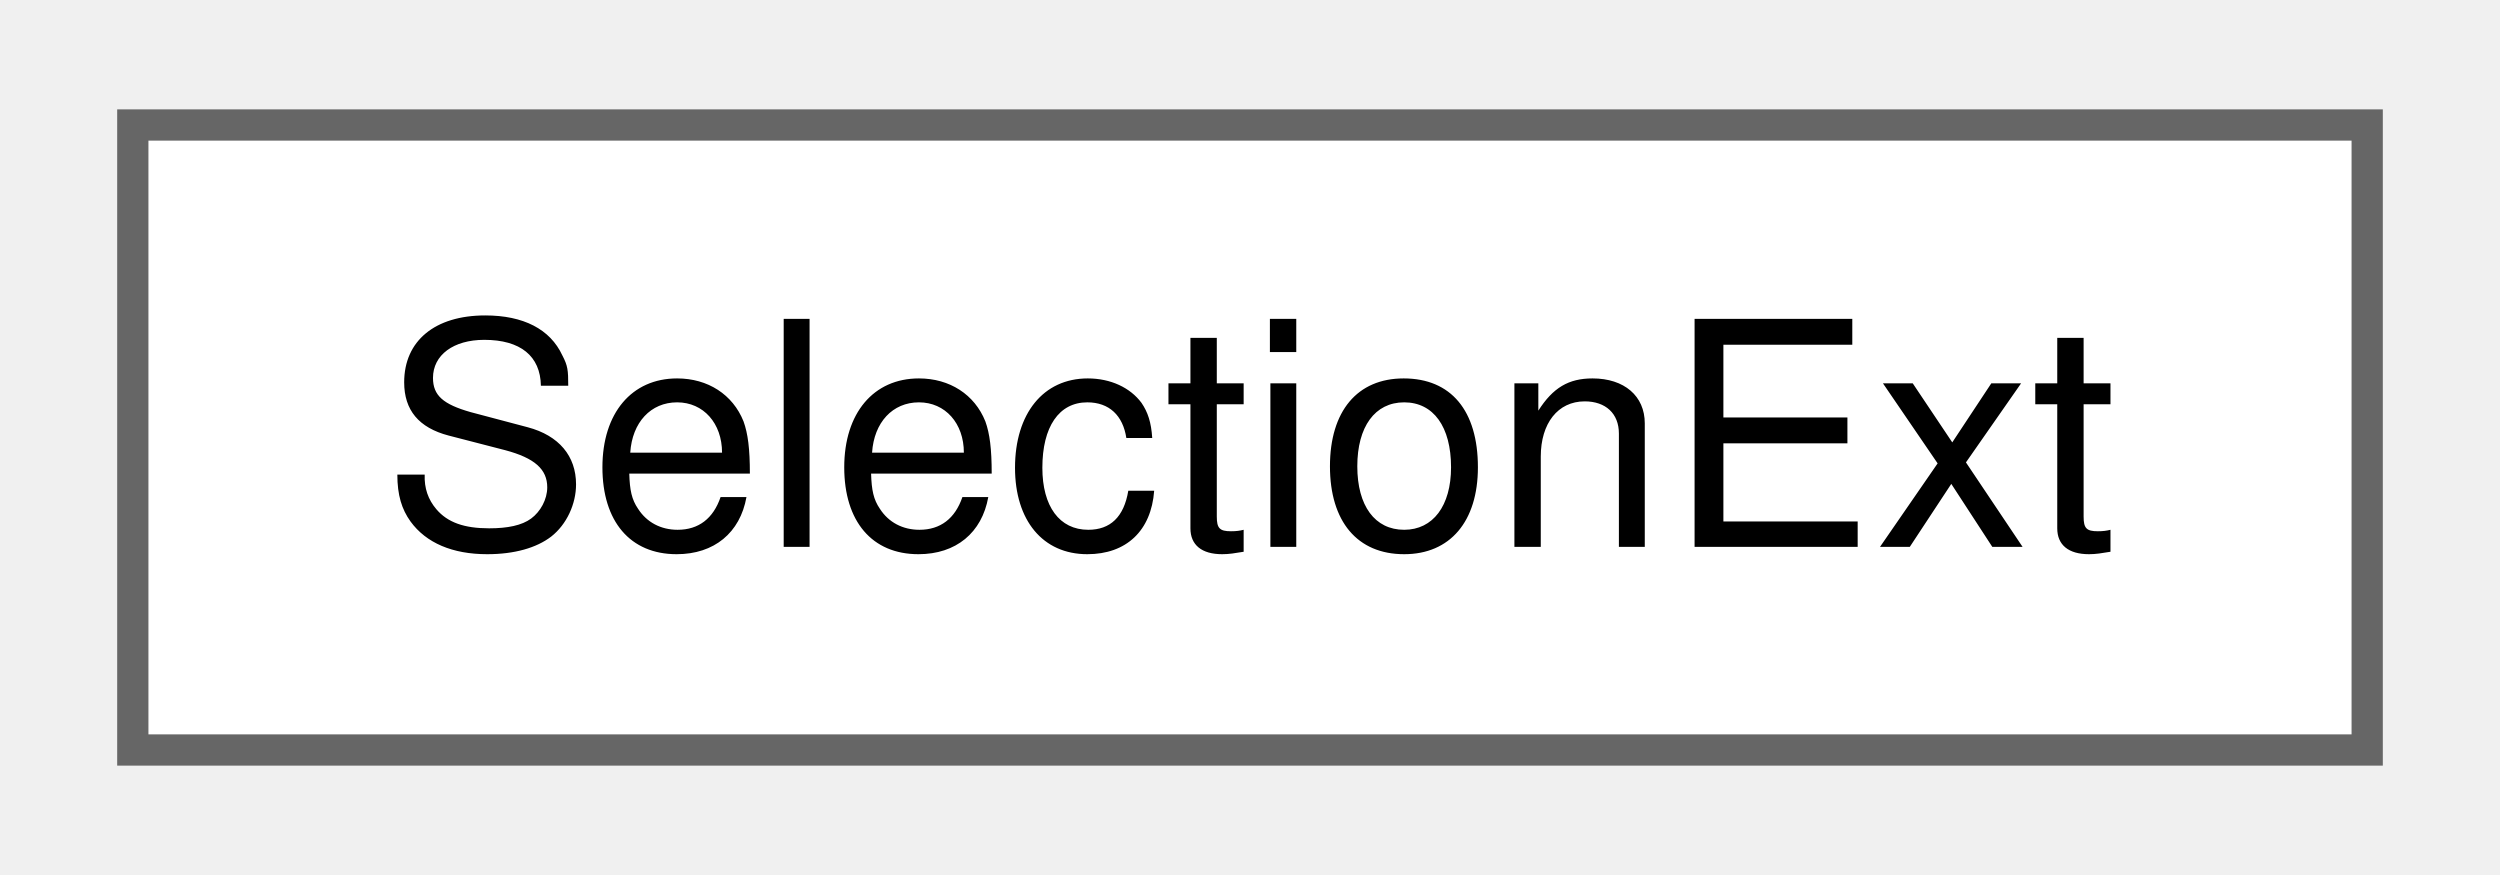
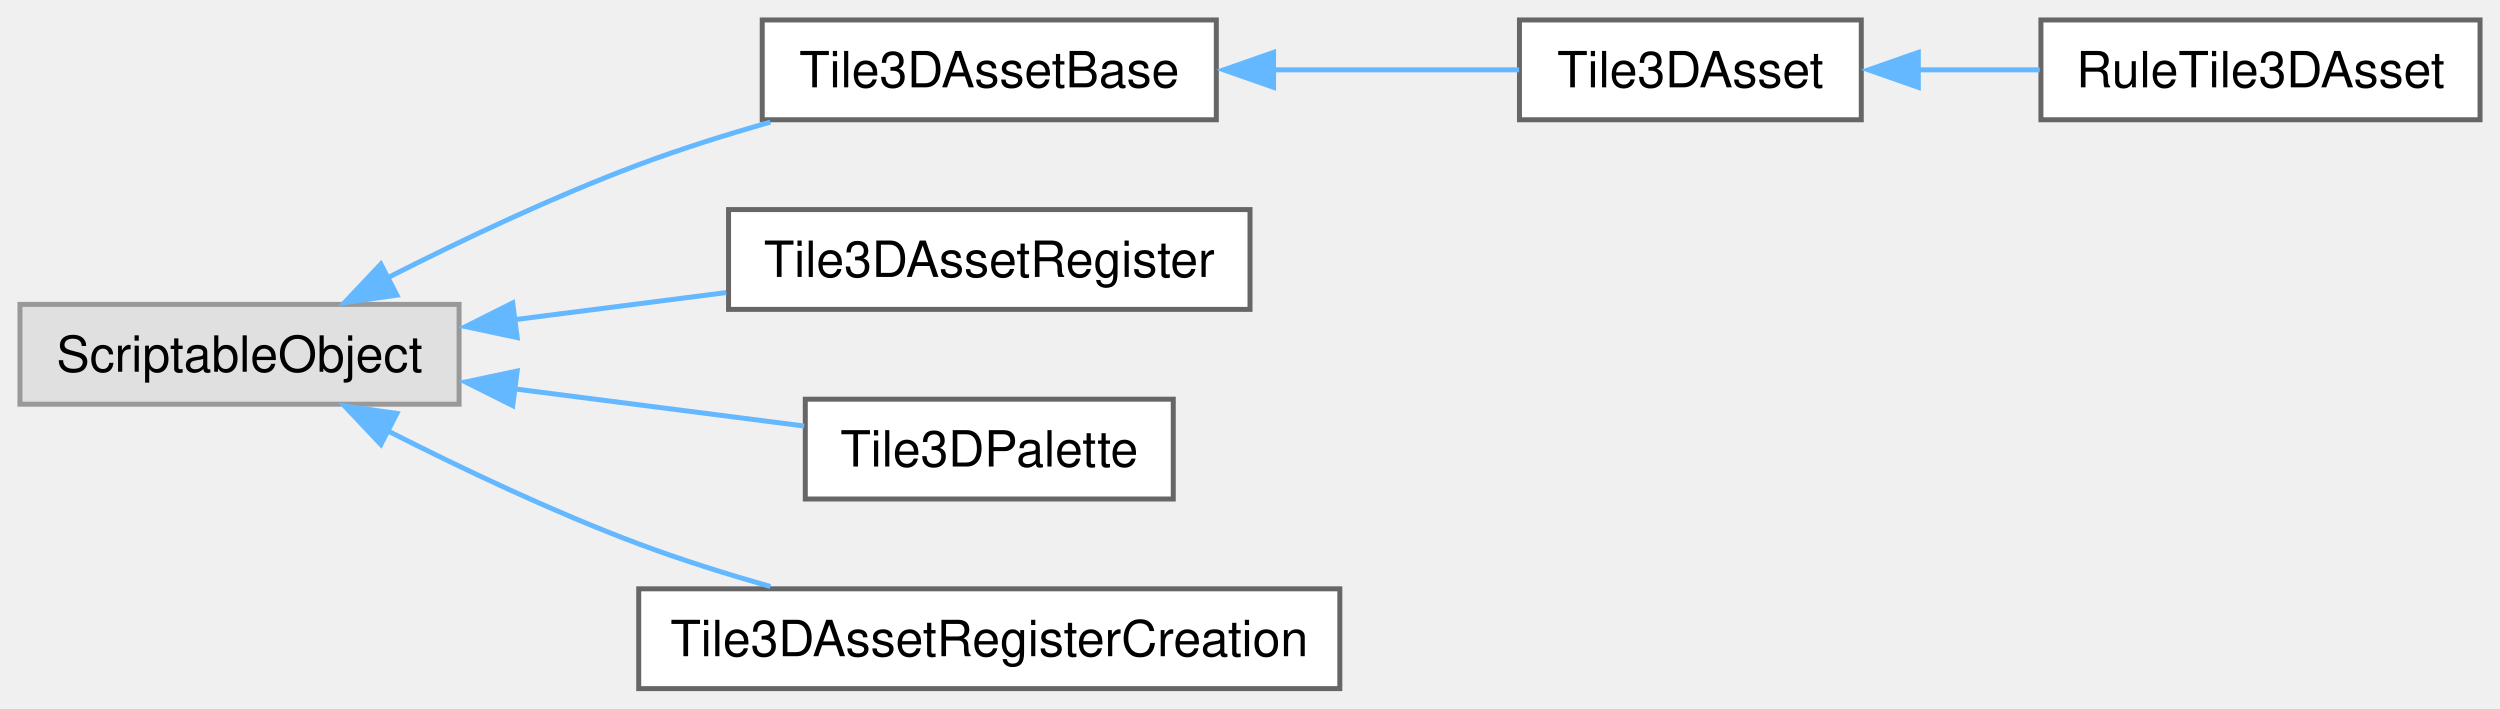
- <svg xmlns="http://www.w3.org/2000/svg" xmlns:xlink="http://www.w3.org/1999/xlink" width="80pt" height="28pt" viewBox="0.00 0.00 79.50 28.00">
-   <g id="graph0" class="graph" transform="scale(1 1) rotate(0) translate(4 24)">
+ <svg xmlns="http://www.w3.org/2000/svg" xmlns:xlink="http://www.w3.org/1999/xlink" width="501pt" height="142pt" viewBox="0.00 0.00 501.00 142.00">
+   <g id="graph0" class="graph" transform="scale(1 1) rotate(0) translate(4 138)">
    <g id="node1" class="node">
      <g id="a_node1">
-         <a xlink:href="class_code_smile_1_1_editor_1_1_extensions_1_1_selection_ext.html" target="_top" xlink:title=" ">
-           <polygon fill="white" stroke="#666666" points="71.5,-20 0,-20 0,0 71.5,0 71.5,-20" />
-           <text text-anchor="middle" x="35.75" y="-6.5" font-family="Helvetica,sans-Serif" font-size="10.00">SelectionExt</text>
+         <a xlink:title=" ">
+           <polygon fill="#e0e0e0" stroke="#999999" points="88,-77 0,-77 0,-57 88,-57 88,-77" />
+           <text text-anchor="middle" x="44" y="-63.5" font-family="Helvetica,sans-Serif" font-size="10.00">ScriptableObject</text>
        </a>
      </g>
    </g>
+     <g id="node2" class="node">
+       <g id="a_node2">
+         <a xlink:href="class_code_smile_1_1_pro_tiler_1_1_assets_1_1_tile3_d_asset_base.html" target="_top" xlink:title=" ">
+           <polygon fill="white" stroke="#666666" points="239.75,-134 148.75,-134 148.75,-114 239.75,-114 239.75,-134" />
+           <text text-anchor="middle" x="194.25" y="-120.5" font-family="Helvetica,sans-Serif" font-size="10.00">Tile3DAssetBase</text>
+         </a>
+       </g>
+     </g>
+     <g id="edge1" class="edge">
+       <path fill="none" stroke="#63b8ff" d="M73.62,-82.31C88.39,-89.81 106.86,-98.59 124,-105 132.41,-108.15 141.56,-111.02 150.38,-113.54" />
+       <polygon fill="#63b8ff" stroke="#63b8ff" points="75.54,-78.85 65.05,-77.37 72.33,-85.07 75.54,-78.85" />
+     </g>
+     <g id="node5" class="node">
+       <g id="a_node5">
+         <a xlink:href="class_code_smile_1_1_pro_tiler_1_1_assets_1_1_tile3_d_asset_register.html" target="_top" xlink:title=" ">
+           <polygon fill="white" stroke="#666666" points="246.5,-96 142,-96 142,-76 246.5,-76 246.5,-96" />
+           <text text-anchor="middle" x="194.25" y="-82.5" font-family="Helvetica,sans-Serif" font-size="10.00">Tile3DAssetRegister</text>
+         </a>
+       </g>
+     </g>
+     <g id="edge4" class="edge">
+       <path fill="none" stroke="#63b8ff" d="M99.12,-73.94C112.96,-75.71 127.81,-77.61 141.53,-79.37" />
+       <polygon fill="#63b8ff" stroke="#63b8ff" points="99.64,-70.35 89.28,-72.55 98.75,-77.29 99.64,-70.35" />
+     </g>
+     <g id="node6" class="node">
+       <g id="a_node6">
+         <a xlink:href="class_code_smile_1_1_pro_tiler_1_1_assets_1_1_tile3_d_palette.html" target="_top" xlink:title=" ">
+           <polygon fill="white" stroke="#666666" points="231.12,-58 157.38,-58 157.38,-38 231.12,-38 231.12,-58" />
+           <text text-anchor="middle" x="194.25" y="-44.5" font-family="Helvetica,sans-Serif" font-size="10.00">Tile3DPalette</text>
+         </a>
+       </g>
+     </g>
+     <g id="edge5" class="edge">
+       <path fill="none" stroke="#63b8ff" d="M99.09,-60.07C118.42,-57.59 139.73,-54.86 157.17,-52.62" />
+       <polygon fill="#63b8ff" stroke="#63b8ff" points="98.75,-56.71 89.28,-61.45 99.64,-63.65 98.75,-56.71" />
+     </g>
+     <g id="node7" class="node">
+       <g id="a_node7">
+         <a xlink:href="class_code_smile_1_1_pro_tiler_1_1_editor_1_1_creation_1_1_tile3_d_asset_register_creation.html" target="_top" xlink:title=" ">
+           <polygon fill="white" stroke="#666666" points="264.5,-20 124,-20 124,0 264.5,0 264.5,-20" />
+           <text text-anchor="middle" x="194.25" y="-6.5" font-family="Helvetica,sans-Serif" font-size="10.00">Tile3DAssetRegisterCreation</text>
+         </a>
+       </g>
+     </g>
+     <g id="edge6" class="edge">
+       <path fill="none" stroke="#63b8ff" d="M73.62,-51.69C88.39,-44.19 106.86,-35.41 124,-29 132.41,-25.85 141.56,-22.98 150.38,-20.46" />
+       <polygon fill="#63b8ff" stroke="#63b8ff" points="72.33,-48.93 65.05,-56.63 75.54,-55.15 72.33,-48.93" />
+     </g>
+     <g id="node3" class="node">
+       <g id="a_node3">
+         <a xlink:href="class_code_smile_1_1_pro_tiler_1_1_assets_1_1_tile3_d_asset.html" target="_top" xlink:title=" ">
+           <polygon fill="white" stroke="#666666" points="369,-134 300.5,-134 300.5,-114 369,-114 369,-134" />
+           <text text-anchor="middle" x="334.75" y="-120.5" font-family="Helvetica,sans-Serif" font-size="10.00">Tile3DAsset</text>
+         </a>
+       </g>
+     </g>
+     <g id="edge2" class="edge">
+       <path fill="none" stroke="#63b8ff" d="M251.02,-124C267.77,-124 285.61,-124 300.42,-124" />
+       <polygon fill="#63b8ff" stroke="#63b8ff" points="251.22,-120.5 241.22,-124 251.22,-127.5 251.22,-120.5" />
+     </g>
+     <g id="node4" class="node">
+       <g id="a_node4">
+         <a xlink:href="class_code_smile_1_1_pro_tiler_1_1_assets_1_1_rule_tile3_d_asset.html" target="_top" xlink:title=" ">
+           <polygon fill="white" stroke="#666666" points="493,-134 405,-134 405,-114 493,-114 493,-134" />
+           <text text-anchor="middle" x="449" y="-120.5" font-family="Helvetica,sans-Serif" font-size="10.00">RuleTile3DAsset</text>
+         </a>
+       </g>
+     </g>
+     <g id="edge3" class="edge">
+       <path fill="none" stroke="#63b8ff" d="M380.19,-124C388.28,-124 396.71,-124 404.77,-124" />
+       <polygon fill="#63b8ff" stroke="#63b8ff" points="380.43,-120.5 370.43,-124 380.43,-127.5 380.43,-120.5" />
+     </g>
  </g>
</svg>
